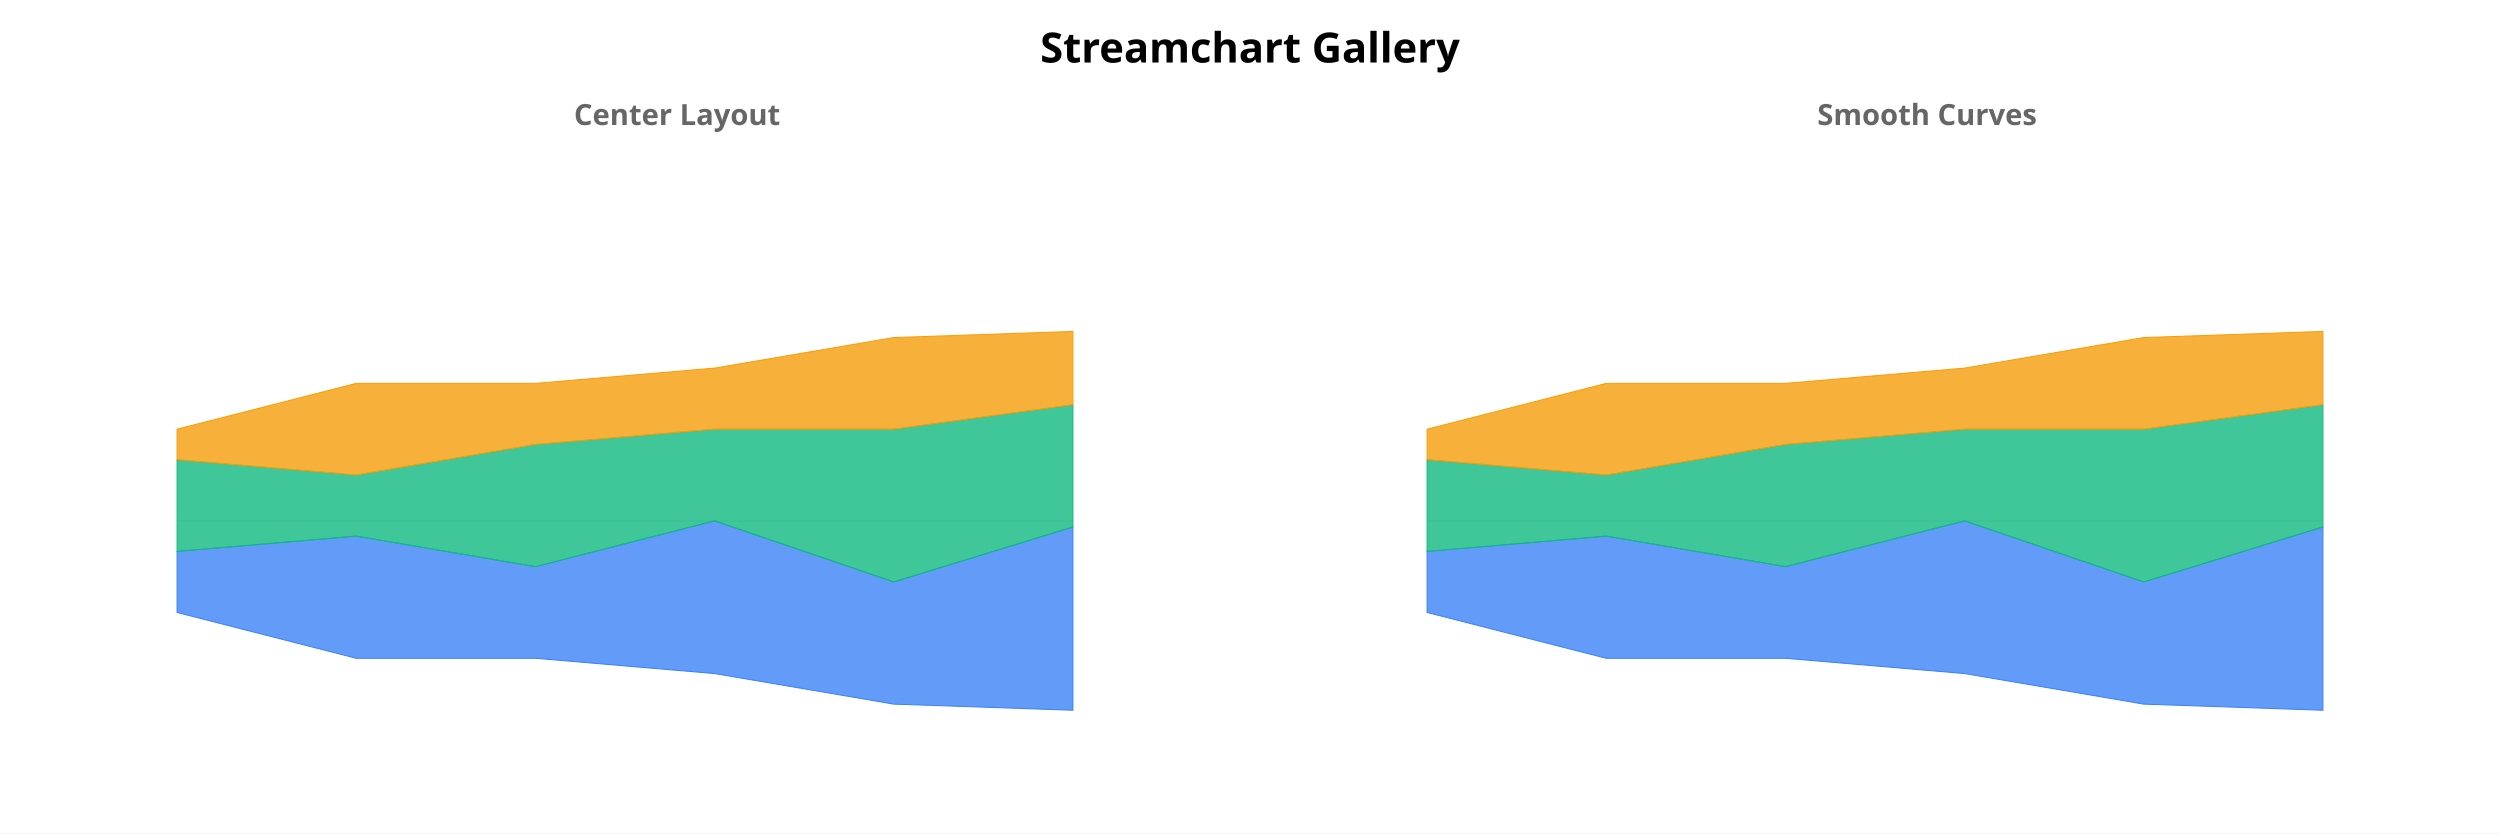
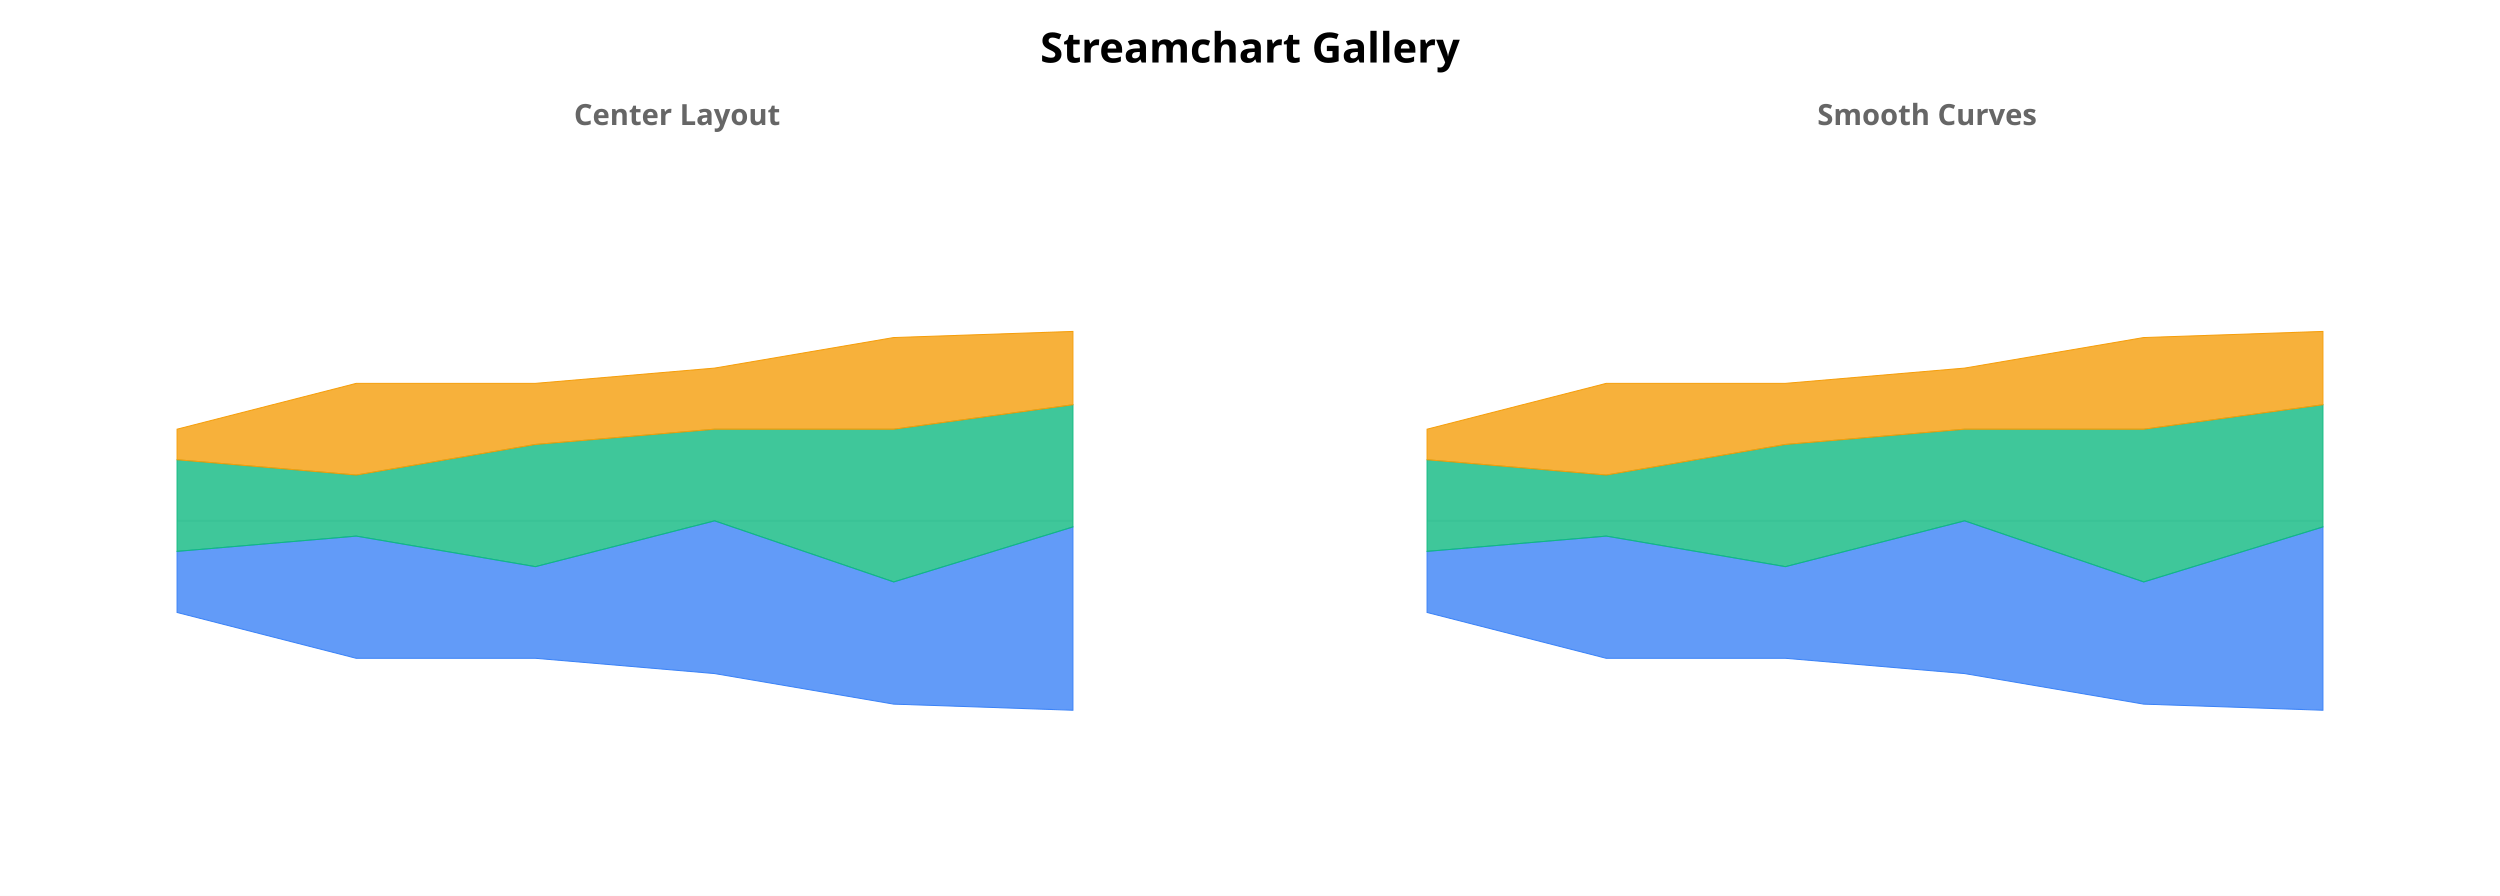
- <svg xmlns="http://www.w3.org/2000/svg" width="1200" height="400" viewBox="0 0 1200 400">
-   <rect x="0.00" y="0.00" width="1200.00" height="400.00" fill="#ffffff" />
+ <svg xmlns="http://www.w3.org/2000/svg" width="1200" height="430" viewBox="0 0 1200 430">
+   <rect x="0.00" y="0.00" width="1200.00" height="430.00" fill="#ffffff" />
  <text x="600.00" y="30.00" fill="#000000" text-anchor="middle" font-family="sans-serif" font-size="20.00px" font-weight="bold">Streamchart Gallery</text>
  <g transform="translate(25, 60)">
    <text x="300.00" y="0.00" fill="#666" text-anchor="middle" font-family="sans-serif" font-size="14.00px" font-weight="bold">Center Layout</text>
    <g transform="translate(0, 30)">
      <line x1="60.00" y1="160.00" x2="490.00" y2="160.00" stroke="#d1d5db" stroke-width="1.00" opacity="0.50" />
      <path d="M 60.00 174.66 L 146.00 167.33 L 232.00 181.99 L 318.00 160.00 L 404.00 189.33 L 490.00 162.93 L 490.00 250.91 L 404.00 247.98 L 318.00 233.31 L 232.00 225.98 L 146.00 225.98 L 60.00 203.99 Z" fill="#3b82f6" stroke="#3b82f6" stroke-width="0.50" fill-opacity="0.80" />
      <path d="M 60.00 130.67 L 146.00 138.01 L 232.00 123.34 L 318.00 116.01 L 404.00 116.01 L 490.00 104.28 L 490.00 162.93 L 404.00 189.33 L 318.00 160.00 L 232.00 181.99 L 146.00 167.33 L 60.00 174.66 Z" fill="#10b981" stroke="#10b981" stroke-width="0.50" fill-opacity="0.80" />
      <path d="M 60.00 116.01 L 146.00 94.02 L 232.00 94.02 L 318.00 86.69 L 404.00 72.02 L 490.00 69.09 L 490.00 104.28 L 404.00 116.01 L 318.00 116.01 L 232.00 123.34 L 146.00 138.01 L 60.00 130.67 Z" fill="#f59e0b" stroke="#f59e0b" stroke-width="0.50" fill-opacity="0.80" />
    </g>
  </g>
  <g transform="translate(625, 60)">
    <text x="300.00" y="0.00" fill="#666" text-anchor="middle" font-family="sans-serif" font-size="14.00px" font-weight="bold">Smooth Curves</text>
    <g transform="translate(0, 30)">
      <line x1="60.00" y1="160.00" x2="490.00" y2="160.00" stroke="#d1d5db" stroke-width="1.00" opacity="0.50" />
      <path d="M 60.00 174.66 L 146.00 167.33 L 232.00 181.99 L 318.00 160.00 L 404.00 189.33 L 490.00 162.93 L 490.00 250.91 L 404.00 247.98 L 318.00 233.31 L 232.00 225.98 L 146.00 225.98 L 60.00 203.99 Z" fill="#3b82f6" stroke="#3b82f6" stroke-width="0.50" fill-opacity="0.80" />
      <path d="M 60.00 130.67 L 146.00 138.01 L 232.00 123.34 L 318.00 116.01 L 404.00 116.01 L 490.00 104.28 L 490.00 162.93 L 404.00 189.33 L 318.00 160.00 L 232.00 181.99 L 146.00 167.33 L 60.00 174.66 Z" fill="#10b981" stroke="#10b981" stroke-width="0.50" fill-opacity="0.80" />
      <path d="M 60.00 116.01 L 146.00 94.02 L 232.00 94.02 L 318.00 86.69 L 404.00 72.02 L 490.00 69.09 L 490.00 104.28 L 404.00 116.01 L 318.00 116.01 L 232.00 123.34 L 146.00 138.01 L 60.00 130.67 Z" fill="#f59e0b" stroke="#f59e0b" stroke-width="0.50" fill-opacity="0.80" />
    </g>
  </g>
</svg>
